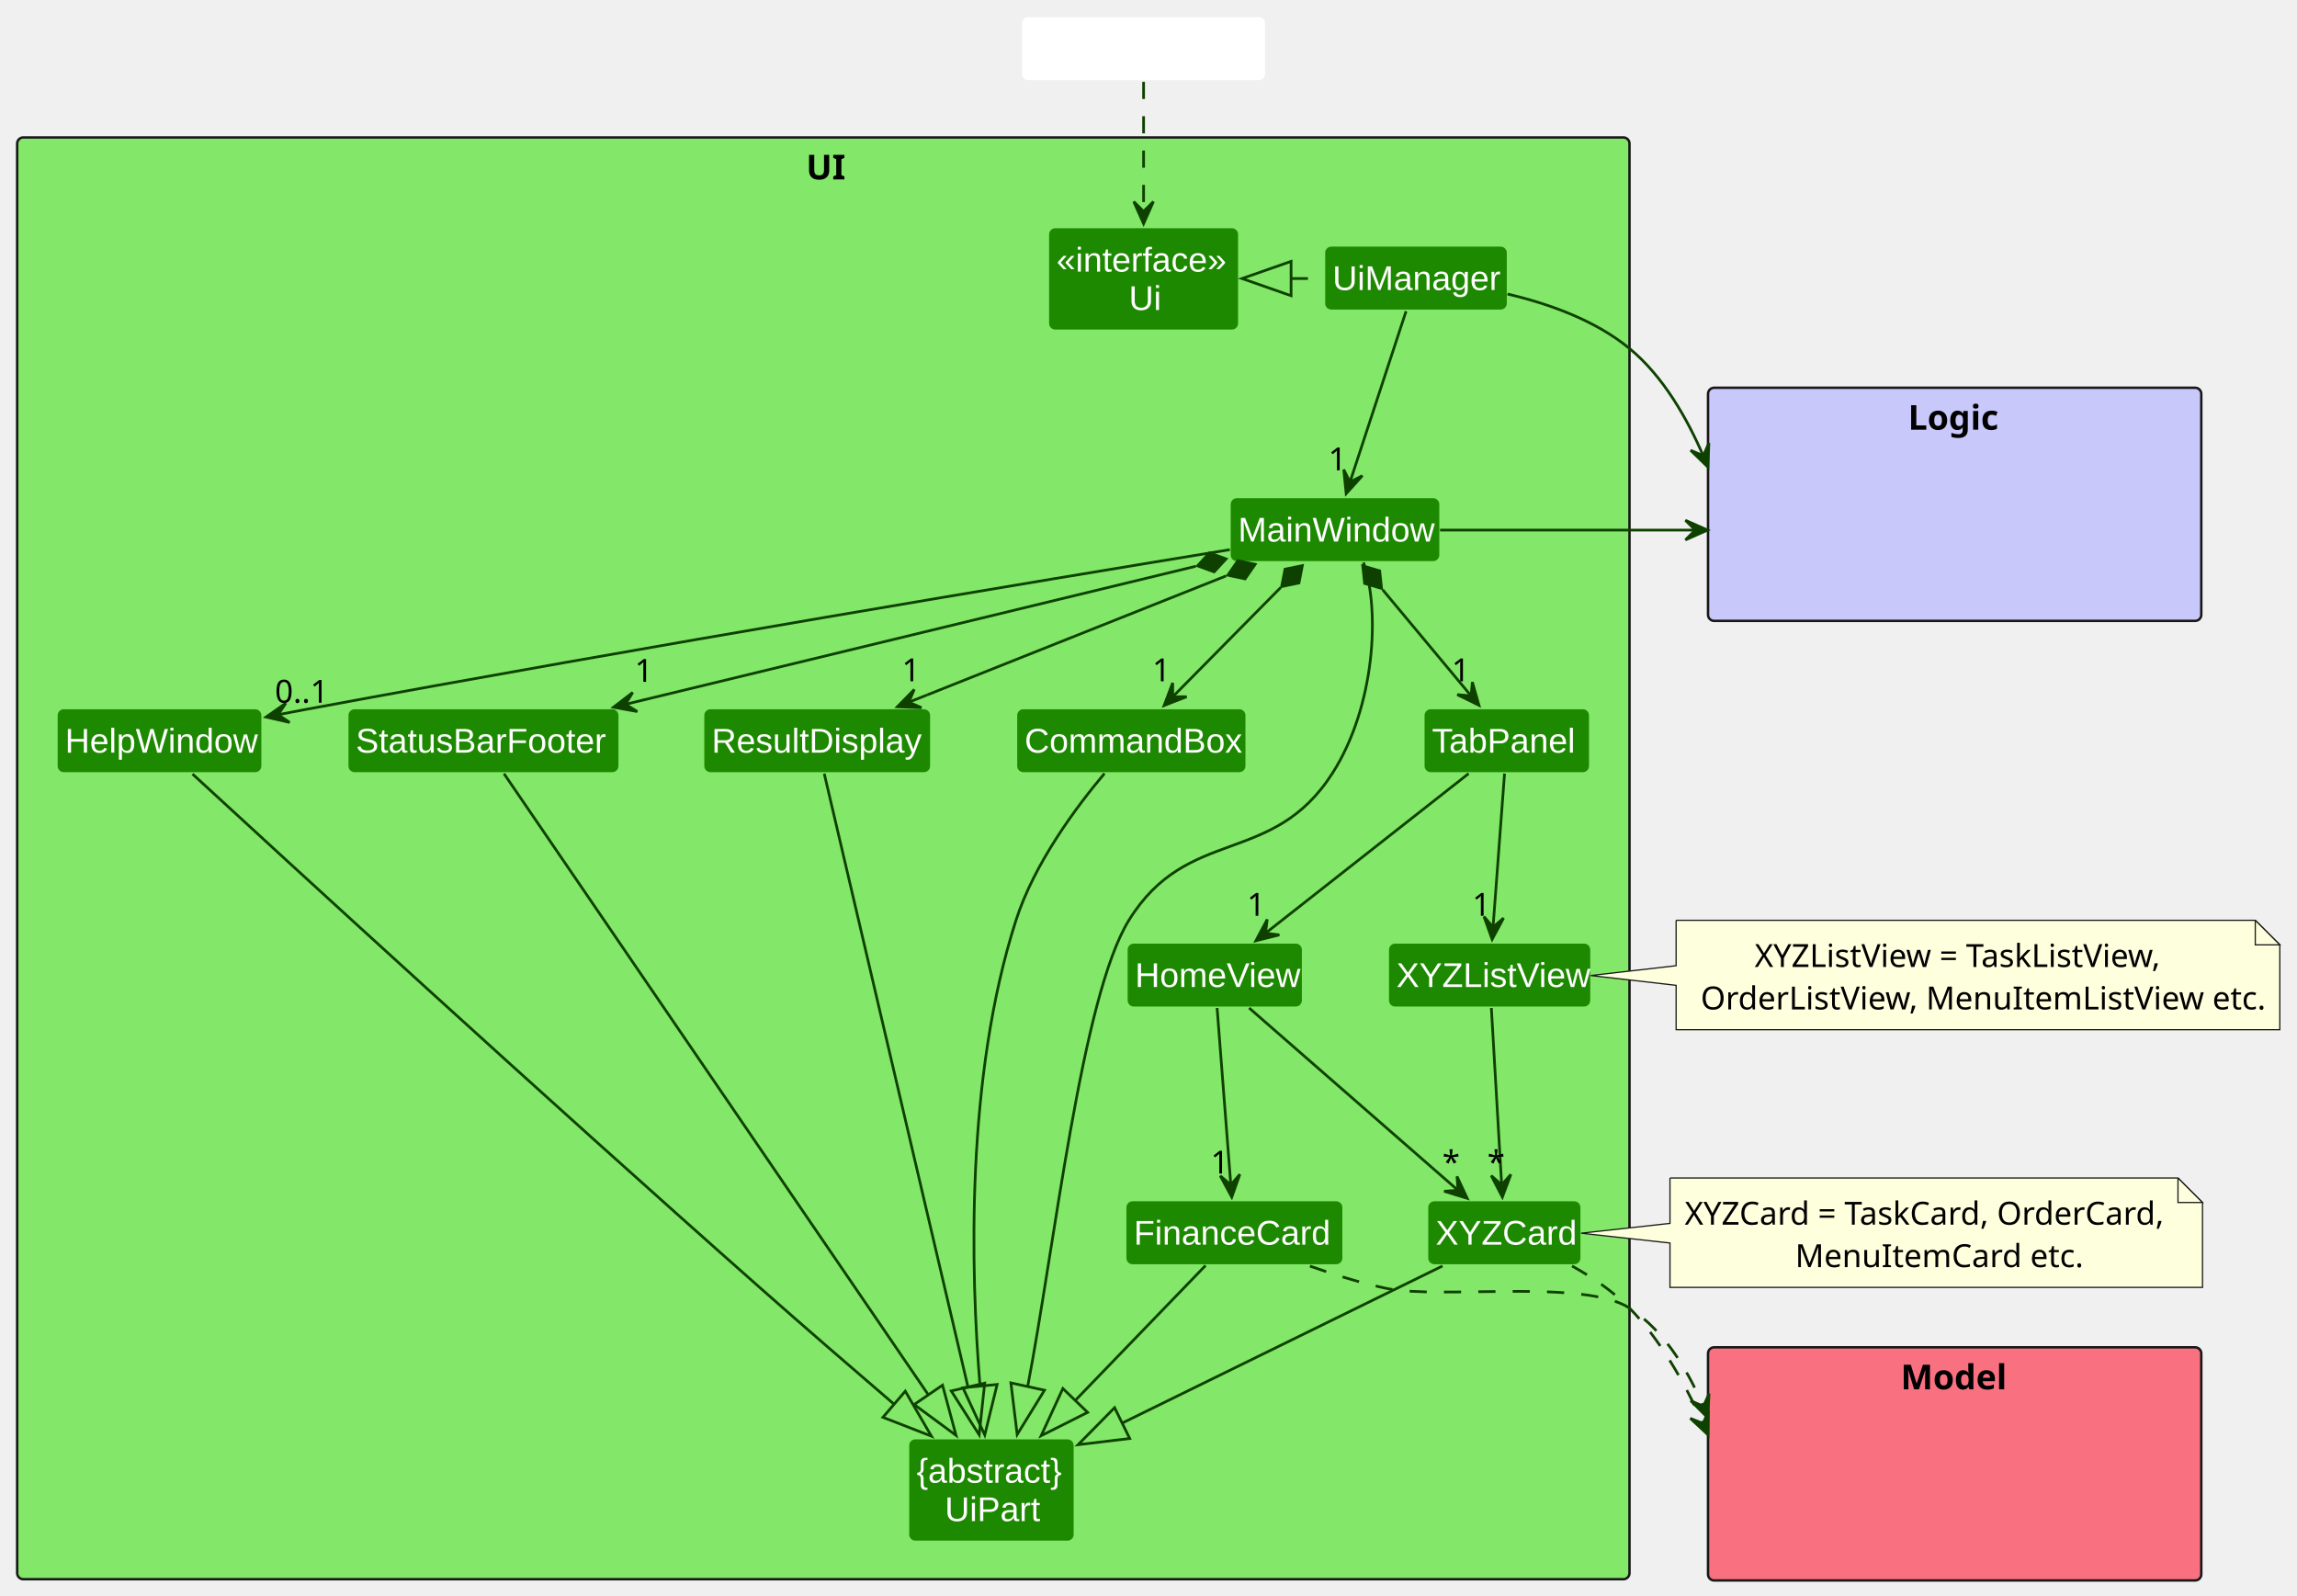
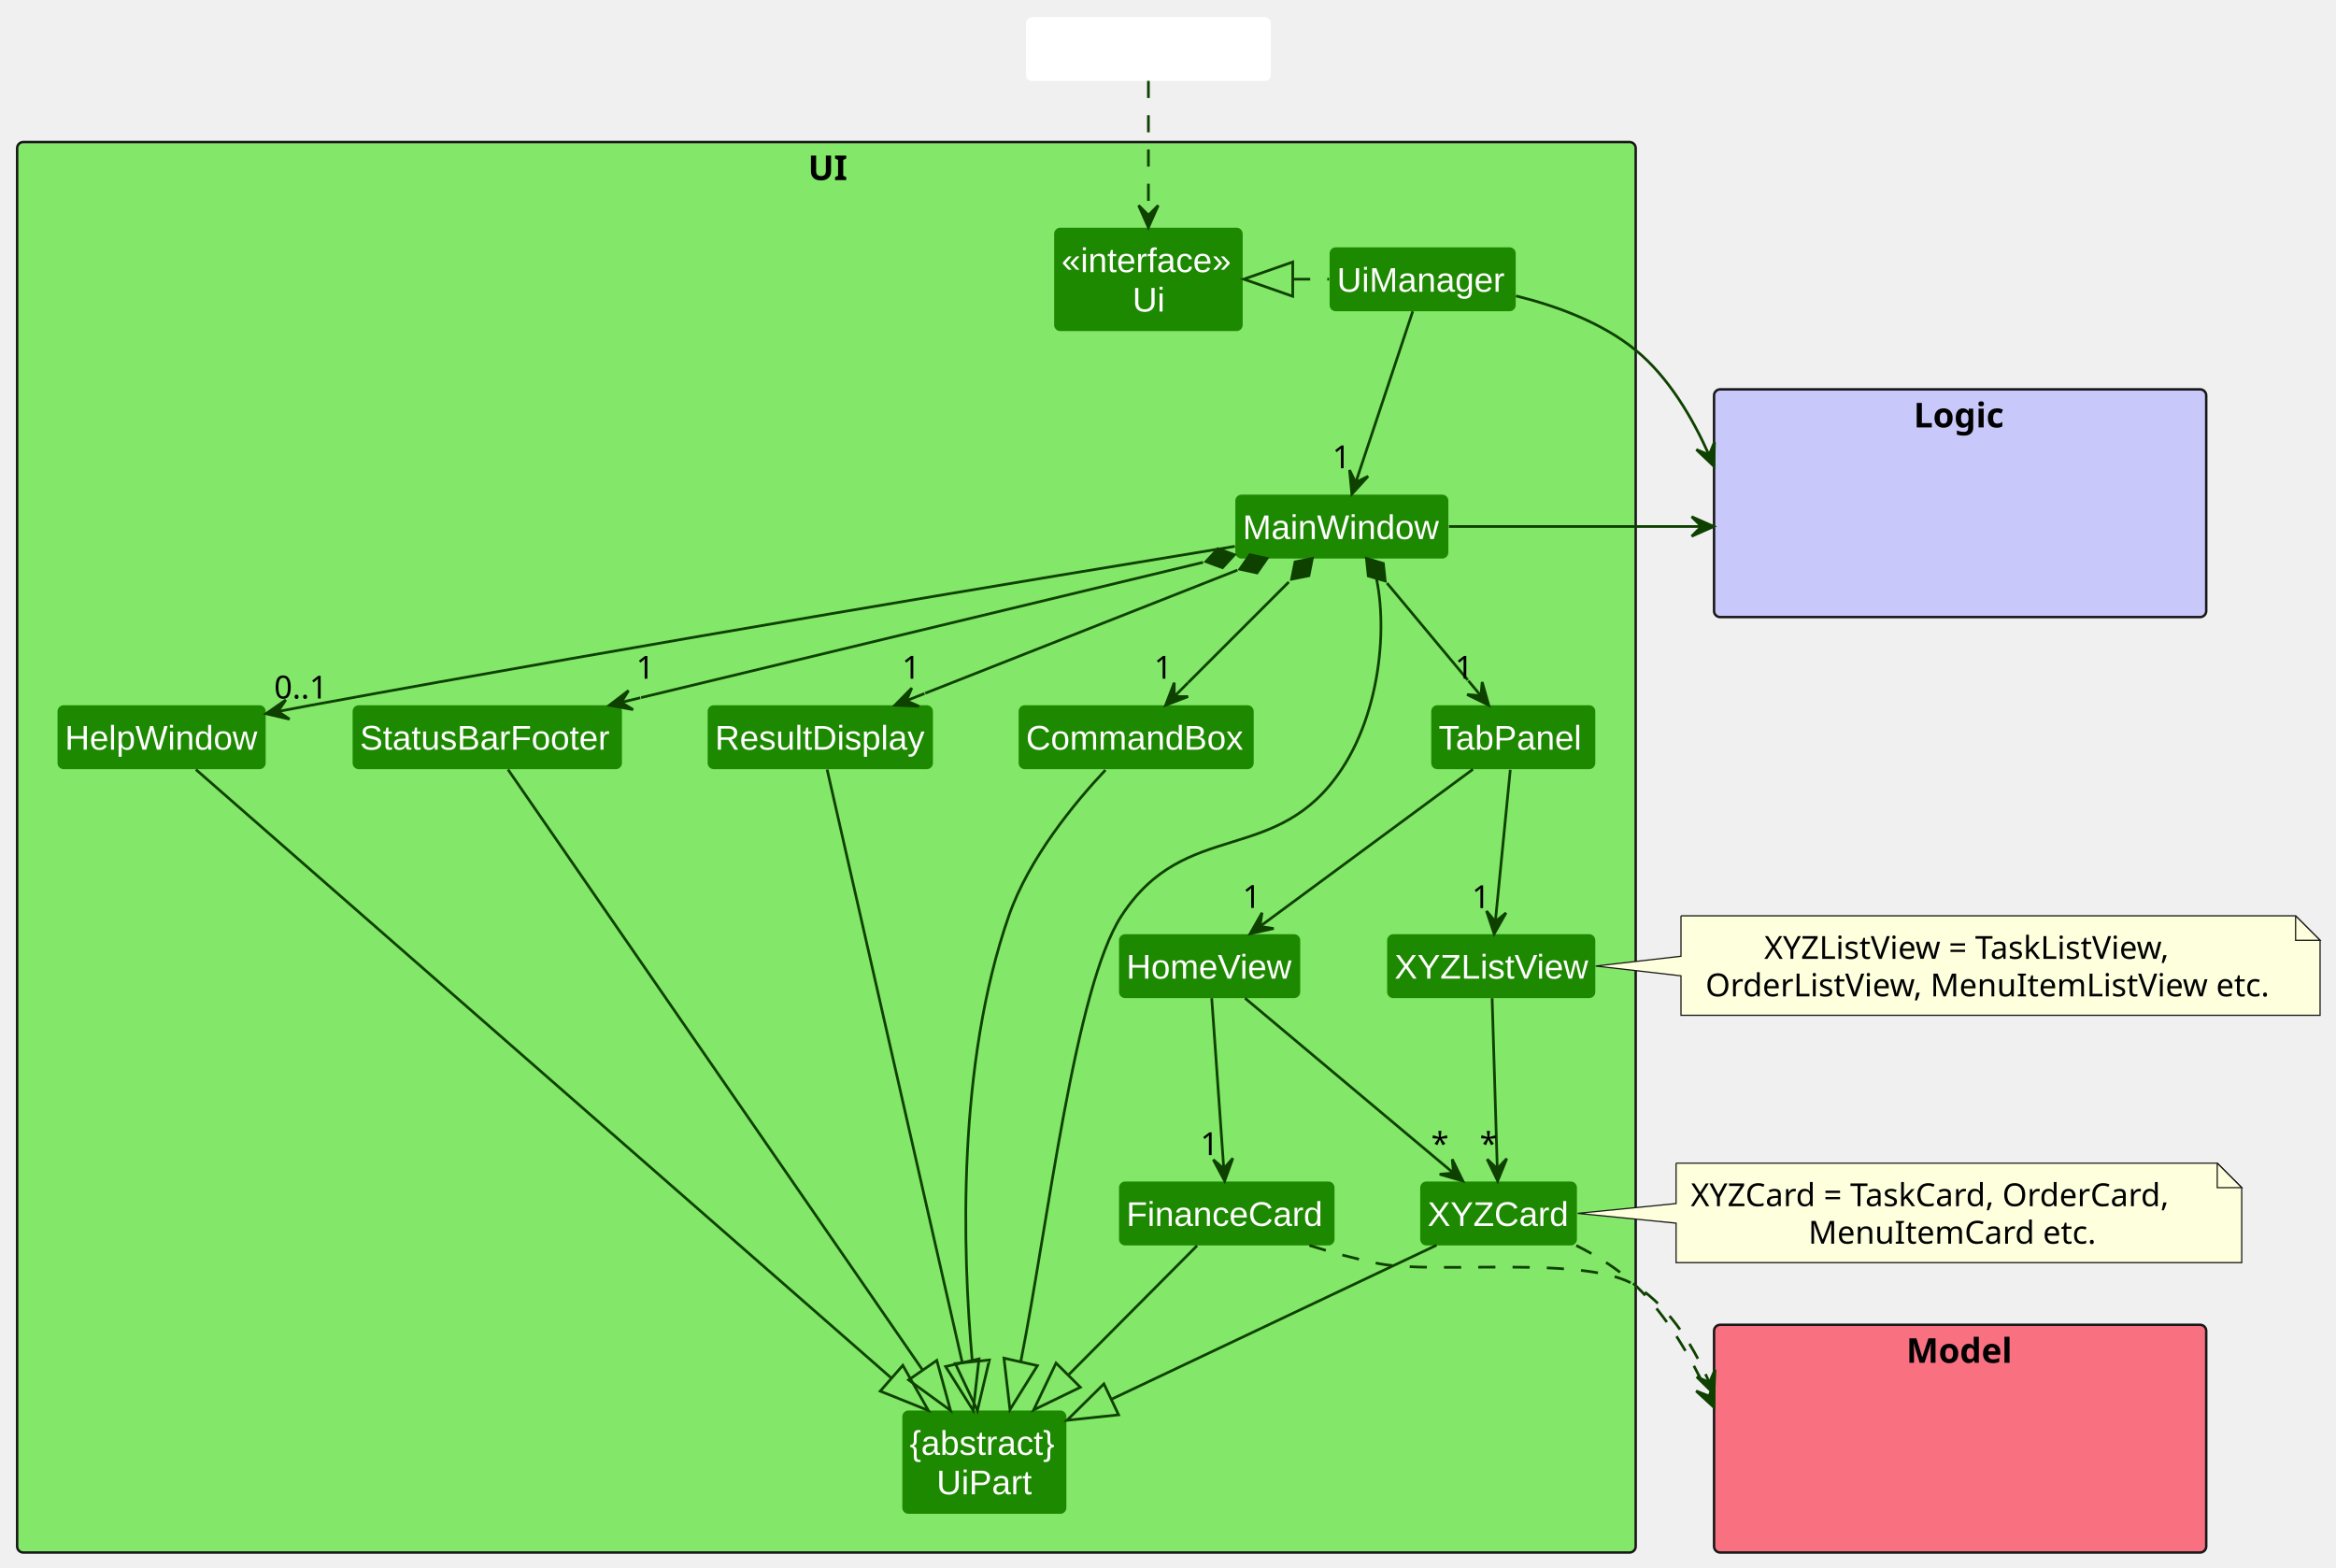
- <svg xmlns="http://www.w3.org/2000/svg" contentStyleType="text/css" height="650px" preserveAspectRatio="none" style="width:936px;height:650px;background:#FFFFFF;" version="1.1" viewBox="0 0 936 650" width="936px" zoomAndPan="magnify">
+ <svg xmlns="http://www.w3.org/2000/svg" contentStyleType="text/css" height="640px" preserveAspectRatio="none" style="width:954px;height:640px;background:#FFFFFF;" version="1.1" viewBox="0 0 954 640" width="954px" zoomAndPan="magnify">
  <defs />
  <g>
    <g id="cluster_UI">
-       <rect fill="#83E769" height="587.5" rx="2.5" ry="2.5" style="stroke:#181818;stroke-width:1.0;" width="657" x="7" y="56" />
-       <text fill="#000000" font-family="sans-serif" font-size="14" font-weight="bold" lengthAdjust="spacing" textLength="14" x="328.5" y="73.107">UI
-             </text>
+       <rect fill="#83E769" height="576" rx="2.5" ry="2.5" style="stroke:#181818;stroke-width:1.0;" width="661" x="7" y="58" />
+       <text fill="#000000" font-family="sans-serif" font-size="14" font-weight="bold" lengthAdjust="spacing" textLength="15" x="330" y="73.535">UI</text>
    </g>
    <g id="cluster_Model">
-       <rect fill="#F97181" height="95" rx="2.5" ry="2.5" style="stroke:#181818;stroke-width:1.0;" width="201" x="696" y="549" />
-       <text fill="#000000" font-family="sans-serif" font-size="14" font-weight="bold" lengthAdjust="spacing" textLength="44" x="774.5" y="566.107">Model
-             </text>
+       <rect fill="#F97181" height="93" rx="2.5" ry="2.5" style="stroke:#181818;stroke-width:1.0;" width="201" x="700" y="541" />
+       <text fill="#000000" font-family="sans-serif" font-size="14" font-weight="bold" lengthAdjust="spacing" textLength="44" x="778.5" y="556.535">Model</text>
    </g>
    <g id="cluster_Logic">
-       <rect fill="#C8C8FA" height="95" rx="2.5" ry="2.5" style="stroke:#181818;stroke-width:1.0;" width="201" x="696" y="158" />
-       <text fill="#000000" font-family="sans-serif" font-size="14" font-weight="bold" lengthAdjust="spacing" textLength="38" x="777.5" y="175.107">Logic
-             </text>
+       <rect fill="#C8C8FA" height="93" rx="2.5" ry="2.5" style="stroke:#181818;stroke-width:1.0;" width="201" x="700" y="159" />
+       <text fill="#000000" font-family="sans-serif" font-size="14" font-weight="bold" lengthAdjust="spacing" textLength="38" x="781.5" y="174.535">Logic</text>
    </g>
    <g id="elem_Ui">
-       <rect codeLine="7" fill="#1D8900" height="41.281" id="Ui" rx="2.5" ry="2.5" style="stroke:#181818;stroke-width:0.0;" width="77" x="427.5" y="93" />
-       <text fill="#FFFFFF" font-family="Arial" font-size="14" lengthAdjust="spacing" textLength="71" x="430.5" y="110.674">«interface»
-             </text>
-       <text fill="#FFFFFF" font-family="Arial" font-size="14" lengthAdjust="spacing" textLength="12" x="460" y="126.314">Ui
-             </text>
+       <rect codeLine="7" fill="#1D8900" height="42.197" id="Ui" rx="2.5" ry="2.5" style="stroke:#181818;stroke-width:0.0;" width="77" x="430.5" y="93" />
+       <text fill="#FFFFFF" font-family="Arial" font-size="14" lengthAdjust="spacing" textLength="71" x="433.5" y="111.132">«interface»</text>
+       <text fill="#FFFFFF" font-family="Arial" font-size="14" lengthAdjust="spacing" textLength="13" x="462.5" y="127.231">Ui</text>
    </g>
    <g id="elem_UiPart">
-       <rect codeLine="8" fill="#1D8900" height="41.281" id="UiPart" rx="2.5" ry="2.5" style="stroke:#181818;stroke-width:0.0;" width="67" x="370.5" y="586.5" />
-       <text fill="#FFFFFF" font-family="Arial" font-size="14" lengthAdjust="spacing" textLength="61" x="373.5" y="604.174">{abstract}
-             </text>
-       <text fill="#FFFFFF" font-family="Arial" font-size="14" lengthAdjust="spacing" textLength="38" x="385" y="619.814">UiPart
-             </text>
+       <rect codeLine="8" fill="#1D8900" height="42.197" id="UiPart" rx="2.5" ry="2.5" style="stroke:#181818;stroke-width:0.0;" width="67" x="368.5" y="576" />
+       <text fill="#FFFFFF" font-family="Arial" font-size="14" lengthAdjust="spacing" textLength="61" x="371.5" y="594.132">{abstract}</text>
+       <text fill="#FFFFFF" font-family="Arial" font-size="14" lengthAdjust="spacing" textLength="39" x="382.5" y="610.231">UiPart</text>
    </g>
    <g id="elem_UiManager">
-       <rect codeLine="9" fill="#1D8900" height="25.641" id="UiManager" rx="2.5" ry="2.5" style="stroke:#181818;stroke-width:0.0;" width="74" x="540" y="100.5" />
-       <text fill="#FFFFFF" font-family="Arial" font-size="14" lengthAdjust="spacing" textLength="68" x="543" y="118.174">UiManager
-             </text>
+       <rect codeLine="9" fill="#1D8900" height="26.099" id="UiManager" rx="2.5" ry="2.5" style="stroke:#181818;stroke-width:0.0;" width="76" x="543" y="101" />
+       <text fill="#FFFFFF" font-family="Arial" font-size="14" lengthAdjust="spacing" textLength="70" x="546" y="119.132">UiManager</text>
    </g>
    <g id="elem_MainWindow">
-       <rect codeLine="10" fill="#1D8900" height="25.641" id="MainWindow" rx="2.5" ry="2.5" style="stroke:#181818;stroke-width:0.0;" width="85" x="501.5" y="203" />
-       <text fill="#FFFFFF" font-family="Arial" font-size="14" lengthAdjust="spacing" textLength="79" x="504.5" y="220.674">MainWindow
-             </text>
+       <rect codeLine="10" fill="#1D8900" height="26.099" id="MainWindow" rx="2.5" ry="2.5" style="stroke:#181818;stroke-width:0.0;" width="87" x="504.5" y="202" />
+       <text fill="#FFFFFF" font-family="Arial" font-size="14" lengthAdjust="spacing" textLength="81" x="507.5" y="220.132">MainWindow</text>
    </g>
    <g id="elem_HelpWindow">
-       <rect codeLine="11" fill="#1D8900" height="25.641" id="HelpWindow" rx="2.5" ry="2.5" style="stroke:#181818;stroke-width:0.0;" width="83" x="23.5" y="289" />
-       <text fill="#FFFFFF" font-family="Arial" font-size="14" lengthAdjust="spacing" textLength="77" x="26.5" y="306.674">HelpWindow
-             </text>
+       <rect codeLine="11" fill="#1D8900" height="26.099" id="HelpWindow" rx="2.5" ry="2.5" style="stroke:#181818;stroke-width:0.0;" width="85" x="23.5" y="288" />
+       <text fill="#FFFFFF" font-family="Arial" font-size="14" lengthAdjust="spacing" textLength="79" x="26.5" y="306.132">HelpWindow</text>
    </g>
    <g id="elem_ResultDisplay">
-       <rect codeLine="12" fill="#1D8900" height="25.641" id="ResultDisplay" rx="2.5" ry="2.5" style="stroke:#181818;stroke-width:0.0;" width="92" x="287" y="289" />
-       <text fill="#FFFFFF" font-family="Arial" font-size="14" lengthAdjust="spacing" textLength="86" x="290" y="306.674">ResultDisplay
-             </text>
+       <rect codeLine="12" fill="#1D8900" height="26.099" id="ResultDisplay" rx="2.5" ry="2.5" style="stroke:#181818;stroke-width:0.0;" width="92" x="289" y="288" />
+       <text fill="#FFFFFF" font-family="Arial" font-size="14" lengthAdjust="spacing" textLength="86" x="292" y="306.132">ResultDisplay</text>
    </g>
    <g id="elem_TabPanel">
-       <rect codeLine="13" fill="#1D8900" height="25.641" id="TabPanel" rx="2.5" ry="2.5" style="stroke:#181818;stroke-width:0.0;" width="67" x="580.5" y="289" />
-       <text fill="#FFFFFF" font-family="Arial" font-size="14" lengthAdjust="spacing" textLength="61" x="583.5" y="306.674">TabPanel
-             </text>
+       <rect codeLine="13" fill="#1D8900" height="26.099" id="TabPanel" rx="2.5" ry="2.5" style="stroke:#181818;stroke-width:0.0;" width="67" x="584.5" y="288" />
+       <text fill="#FFFFFF" font-family="Arial" font-size="14" lengthAdjust="spacing" textLength="61" x="587.5" y="306.132">TabPanel</text>
    </g>
    <g id="elem_XYZListView">
-       <rect codeLine="14" fill="#1D8900" height="25.641" id="XYZListView" rx="2.5" ry="2.5" style="stroke:#181818;stroke-width:0.0;" width="82" x="566" y="384.5" />
-       <text fill="#FFFFFF" font-family="Arial" font-size="14" lengthAdjust="spacing" textLength="76" x="569" y="402.174">XYZListView
-             </text>
+       <rect codeLine="14" fill="#1D8900" height="26.099" id="XYZListView" rx="2.5" ry="2.5" style="stroke:#181818;stroke-width:0.0;" width="85" x="566.5" y="381.5" />
+       <text fill="#FFFFFF" font-family="Arial" font-size="14" lengthAdjust="spacing" textLength="79" x="569.5" y="399.632">XYZListView</text>
    </g>
    <g id="elem_XYZCard">
-       <rect codeLine="15" fill="#1D8900" height="25.641" id="XYZCard" rx="2.5" ry="2.5" style="stroke:#181818;stroke-width:0.0;" width="62" x="582" y="489.5" />
-       <text fill="#FFFFFF" font-family="Arial" font-size="14" lengthAdjust="spacing" textLength="56" x="585" y="507.174">XYZCard
-             </text>
+       <rect codeLine="15" fill="#1D8900" height="26.099" id="XYZCard" rx="2.5" ry="2.5" style="stroke:#181818;stroke-width:0.0;" width="64" x="580" y="482.5" />
+       <text fill="#FFFFFF" font-family="Arial" font-size="14" lengthAdjust="spacing" textLength="58" x="583" y="500.632">XYZCard</text>
    </g>
    <g id="elem_HomeView">
-       <rect codeLine="16" fill="#1D8900" height="25.641" id="HomeView" rx="2.5" ry="2.5" style="stroke:#181818;stroke-width:0.0;" width="71" x="459.5" y="384.5" />
-       <text fill="#FFFFFF" font-family="Arial" font-size="14" lengthAdjust="spacing" textLength="65" x="462.5" y="402.174">HomeView
-             </text>
+       <rect codeLine="16" fill="#1D8900" height="26.099" id="HomeView" rx="2.5" ry="2.5" style="stroke:#181818;stroke-width:0.0;" width="74" x="457" y="381.5" />
+       <text fill="#FFFFFF" font-family="Arial" font-size="14" lengthAdjust="spacing" textLength="68" x="460" y="399.632">HomeView</text>
    </g>
    <g id="elem_FinanceCard">
-       <rect codeLine="17" fill="#1D8900" height="25.641" id="FinanceCard" rx="2.5" ry="2.5" style="stroke:#181818;stroke-width:0.0;" width="88" x="459" y="489.5" />
-       <text fill="#FFFFFF" font-family="Arial" font-size="14" lengthAdjust="spacing" textLength="82" x="462" y="507.174">FinanceCard
-             </text>
+       <rect codeLine="17" fill="#1D8900" height="26.099" id="FinanceCard" rx="2.5" ry="2.5" style="stroke:#181818;stroke-width:0.0;" width="88" x="457" y="482.5" />
+       <text fill="#FFFFFF" font-family="Arial" font-size="14" lengthAdjust="spacing" textLength="82" x="460" y="500.632">FinanceCard</text>
    </g>
    <g id="elem_StatusBarFooter">
-       <rect codeLine="18" fill="#1D8900" height="25.641" id="StatusBarFooter" rx="2.5" ry="2.5" style="stroke:#181818;stroke-width:0.0;" width="110" x="142" y="289" />
-       <text fill="#FFFFFF" font-family="Arial" font-size="14" lengthAdjust="spacing" textLength="104" x="145" y="306.674">StatusBarFooter
-             </text>
+       <rect codeLine="18" fill="#1D8900" height="26.099" id="StatusBarFooter" rx="2.5" ry="2.5" style="stroke:#181818;stroke-width:0.0;" width="110" x="144" y="288" />
+       <text fill="#FFFFFF" font-family="Arial" font-size="14" lengthAdjust="spacing" textLength="104" x="147" y="306.132">StatusBarFooter</text>
    </g>
    <g id="elem_CommandBox">
-       <rect codeLine="19" fill="#1D8900" height="25.641" id="CommandBox" rx="2.5" ry="2.5" style="stroke:#181818;stroke-width:0.0;" width="93" x="414.5" y="289" />
-       <text fill="#FFFFFF" font-family="Arial" font-size="14" lengthAdjust="spacing" textLength="87" x="417.5" y="306.674">CommandBox
-             </text>
+       <rect codeLine="19" fill="#1D8900" height="26.099" id="CommandBox" rx="2.5" ry="2.5" style="stroke:#181818;stroke-width:0.0;" width="96" x="416" y="288" />
+       <text fill="#FFFFFF" font-family="Arial" font-size="14" lengthAdjust="spacing" textLength="90" x="419" y="306.132">CommandBox</text>
    </g>
    <g id="elem_HiddenModel">
-       <rect codeLine="23" fill="#F97181" height="25.641" id="HiddenModel" rx="2.5" ry="2.5" style="stroke:#181818;stroke-width:0.0;" width="134" x="739" y="594" />
-       <text fill="#FFFFFF" font-family="Arial" font-size="14" lengthAdjust="spacing" textLength="128" x="742" y="611.674">                                
-             </text>
+       <rect codeLine="23" fill="#F97181" height="26.099" id="HiddenModel" rx="2.5" ry="2.5" style="stroke:#181818;stroke-width:0.0;" width="134" x="743" y="584" />
+       <text fill="#FFFFFF" font-family="Arial" font-size="14" lengthAdjust="spacing" textLength="128" x="746" y="602.132">                                </text>
    </g>
    <g id="elem_HiddenLogic">
-       <rect codeLine="27" fill="#C8C8FA" height="25.641" id="HiddenLogic" rx="2.5" ry="2.5" style="stroke:#181818;stroke-width:0.0;" width="134" x="739" y="203" />
-       <text fill="#FFFFFF" font-family="Arial" font-size="14" lengthAdjust="spacing" textLength="128" x="742" y="220.674">                                
-             </text>
+       <rect codeLine="27" fill="#C8C8FA" height="26.099" id="HiddenLogic" rx="2.5" ry="2.5" style="stroke:#181818;stroke-width:0.0;" width="134" x="743" y="202" />
+       <text fill="#FFFFFF" font-family="Arial" font-size="14" lengthAdjust="spacing" textLength="128" x="746" y="220.132">                                </text>
    </g>
    <g id="elem_HiddenOutside">
-       <rect codeLine="30" fill="#FFFFFF" height="25.641" id="HiddenOutside" rx="2.5" ry="2.5" style="stroke:#181818;stroke-width:0.0;" width="99" x="416.5" y="7" />
-       <text fill="#FFFFFF" font-family="Arial" font-size="14" lengthAdjust="spacing" textLength="93" x="419.5" y="24.674">HiddenOutside
-             </text>
+       <rect codeLine="30" fill="#FFFFFF" height="26.099" id="HiddenOutside" rx="2.5" ry="2.5" style="stroke:#181818;stroke-width:0.0;" width="100" x="419" y="7" />
+       <text fill="#FFFFFF" font-family="Arial" font-size="14" lengthAdjust="spacing" textLength="94" x="422" y="25.132">HiddenOutside</text>
    </g>
    <g id="elem_GMN49">
-       <path d="M683,375 L683,393.5 L648.2,397.5 L683,401.5 L683,419.582 A0,0 0 0 0 683,419.582 L929,419.582 A0,0 0 0 0 929,419.582 L929,385 L919,375 L683,375 A0,0 0 0 0 683,375 " fill="#FEFFDD" style="stroke:#181818;stroke-width:0.5;" />
-       <path d="M919,375 L919,385 L929,385 L919,375 " fill="#FEFFDD" style="stroke:#181818;stroke-width:0.5;" />
-       <text fill="#000000" font-family="sans-serif" font-size="13" lengthAdjust="spacing" textLength="169" x="715" y="394.028">XYZListView = TaskListView,
-             </text>
-       <text fill="#000000" font-family="sans-serif" font-size="13" lengthAdjust="spacing" textLength="221" x="693" y="411.319">OrderListView, MenuItemListView etc.
-             </text>
+       <path d="M686.5,374 L686.5,390.5 L651.66,394.5 L686.5,398.5 L686.5,414.621 A0,0 0 0 0 686.5,414.621 L947.5,414.621 A0,0 0 0 0 947.5,414.621 L947.5,384 L937.5,374 L686.5,374 A0,0 0 0 0 686.5,374 " fill="#FEFFDD" style="stroke:#181818;stroke-width:0.5;" />
+       <path d="M937.5,374 L937.5,384 L947.5,384 L937.5,374 " fill="#FEFFDD" style="stroke:#181818;stroke-width:0.5;" />
+       <text fill="#000000" font-family="sans-serif" font-size="13" lengthAdjust="spacing" textLength="180" x="720.5" y="391.568">XYZListView = TaskListView,</text>
+       <text fill="#000000" font-family="sans-serif" font-size="13" lengthAdjust="spacing" textLength="236" x="696.5" y="406.879">OrderListView, MenuItemListView etc.</text>
    </g>
    <g id="elem_GMN52">
-       <path d="M680.5,480 L680.5,498.5 L644.28,502.5 L680.5,506.5 L680.5,524.582 A0,0 0 0 0 680.5,524.582 L897.5,524.582 A0,0 0 0 0 897.5,524.582 L897.5,490 L887.5,480 L680.5,480 A0,0 0 0 0 680.5,480 " fill="#FEFFDD" style="stroke:#181818;stroke-width:0.5;" />
-       <path d="M887.5,480 L887.5,490 L897.5,490 L887.5,480 " fill="#FEFFDD" style="stroke:#181818;stroke-width:0.5;" />
-       <text fill="#000000" font-family="sans-serif" font-size="13" lengthAdjust="spacing" textLength="192" x="686.5" y="499.028">XYZCard = TaskCard, OrderCard,
-             </text>
-       <text fill="#000000" font-family="sans-serif" font-size="13" lengthAdjust="spacing" textLength="110" x="731.5" y="516.319">MenuItemCard etc.
-             </text>
+       <path d="M684.5,475 L684.5,491.5 L644.31,495.5 L684.5,499.5 L684.5,515.621 A0,0 0 0 0 684.5,515.621 L915.5,515.621 A0,0 0 0 0 915.5,515.621 L915.5,485 L905.5,475 L684.5,475 A0,0 0 0 0 684.5,475 " fill="#FEFFDD" style="stroke:#181818;stroke-width:0.5;" />
+       <path d="M905.5,475 L905.5,485 L915.5,485 L905.5,475 " fill="#FEFFDD" style="stroke:#181818;stroke-width:0.5;" />
+       <text fill="#000000" font-family="sans-serif" font-size="13" lengthAdjust="spacing" textLength="206" x="690.5" y="492.568">XYZCard = TaskCard, OrderCard,</text>
+       <text fill="#000000" font-family="sans-serif" font-size="13" lengthAdjust="spacing" textLength="118" x="738.5" y="507.879">MenuItemCard etc.</text>
    </g>
    <g id="link_HiddenOutside_Ui">
-       <path codeLine="31" d="M466,33.34 C466,46.89 466,69.05 466,86.48 " fill="none" id="HiddenOutside-to-Ui" style="stroke:#0E4100;stroke-width:1.1;stroke-dasharray:7.0,7.0;" />
-       <polygon fill="#0E4100" points="466,91.15,470,82.15,466,86.15,462,82.15,466,91.15" style="stroke:#0E4100;stroke-width:1.1;" />
+       <path codeLine="31" d="M469,33.03 C469,46.8 469,69.75 469,87.54 " fill="none" id="HiddenOutside-to-Ui" style="stroke:#0E4100;stroke-width:1.1;stroke-dasharray:7.0,7.0;" />
+       <polygon fill="#0E4100" points="469,92.88,473,83.88,469,87.88,465,83.88,469,92.88" style="stroke:#0E4100;stroke-width:1.1;" />
    </g>
    <g id="link_Ui_UiManager">
-       <path codeLine="33" d="M525.96,113.5 C530.53,113.5 535.1,113.5 539.66,113.5 " fill="none" id="Ui-backto-UiManager" style="stroke:#0E4100;stroke-width:1.1;stroke-dasharray:7.0,7.0;" />
-       <polygon fill="none" points="526.1,120.5,506.1,113.5,526.1,106.5,526.1,120.5" style="stroke:#0E4100;stroke-width:1.1;" />
+       <path codeLine="33" d="M528.07,114 C532.96,114 537.86,114 542.76,114 " fill="none" id="Ui-backto-UiManager" style="stroke:#0E4100;stroke-width:1.1;stroke-dasharray:7.0,7.0;" />
+       <polygon fill="none" points="527.94,121,507.94,114,527.94,107,527.94,121" style="stroke:#0E4100;stroke-width:1.1;" />
    </g>
    <g id="link_UiManager_MainWindow">
-       <path codeLine="34" d="M572.95,126.82 C567.24,144.23 556.76,176.15 550.1,196.43 " fill="none" id="UiManager-to-MainWindow" style="stroke:#0E4100;stroke-width:1.1;" />
-       <polygon fill="#0E4100" points="548.55,201.14,555.158,193.837,550.11,196.389,547.557,191.341,548.55,201.14" style="stroke:#0E4100;stroke-width:1.1;" />
-       <text fill="#000000" font-family="sans-serif" font-size="13" lengthAdjust="spacing" textLength="7" x="541.294" y="191.645">1
-             </text>
+       <path codeLine="34" d="M576.95,127.14 C571.11,144.66 560.3,177.09 553.67,196.99 " fill="none" id="UiManager-to-MainWindow" style="stroke:#0E4100;stroke-width:1.1;" />
+       <polygon fill="#0E4100" points="552.08,201.76,558.727,194.493,553.665,197.018,551.14,191.956,552.08,201.76" style="stroke:#0E4100;stroke-width:1.1;" />
+       <text fill="#000000" font-family="sans-serif" font-size="13" lengthAdjust="spacing" textLength="8" x="544.111" y="191.204">1</text>
    </g>
    <g id="link_MainWindow_CommandBox">
-       <path codeLine="35" d="M521.88,239.39 C509.96,251.45 495.3,266.29 483.35,278.38 " fill="none" id="MainWindow-CommandBox" style="stroke:#0E4100;stroke-width:1.1;" />
-       <polygon fill="#0E4100" points="530.69,230.47,523.627,231.923,522.251,239.001,529.314,237.549,530.69,230.47" style="stroke:#0E4100;stroke-width:1.1;" />
-       <polygon fill="#0E4100" points="474.36,287.48,483.533,283.894,477.876,283.925,477.846,278.269,474.36,287.48" style="stroke:#0E4100;stroke-width:1.1;" />
-       <line style="stroke:#0E4100;stroke-width:1.1;" x1="477.876" x2="483.495" y1="283.925" y2="278.23" />
-       <text fill="#000000" font-family="sans-serif" font-size="13" lengthAdjust="spacing" textLength="7" x="469.545" y="277.604">1
-             </text>
+       <path codeLine="35" d="M526.33,237.67 C513.69,250.31 497.82,266.18 485.26,278.74 " fill="none" id="MainWindow-CommandBox" style="stroke:#0E4100;stroke-width:1.1;" />
+       <polygon fill="#0E4100" points="535.96,228.04,528.889,229.454,527.475,236.525,534.546,235.111,535.96,228.04" style="stroke:#0E4100;stroke-width:1.1;" />
+       <polygon fill="#0E4100" points="476.01,287.99,485.202,284.454,479.546,284.454,479.546,278.798,476.01,287.99" style="stroke:#0E4100;stroke-width:1.1;" />
+       <line style="stroke:#0E4100;stroke-width:1.1;" x1="479.546" x2="485.205" y1="284.454" y2="278.795" />
+       <text fill="#000000" font-family="sans-serif" font-size="13" lengthAdjust="spacing" textLength="8" x="471.314" y="277.142">1</text>
    </g>
    <g id="link_MainWindow_ResultDisplay">
-       <path codeLine="36" d="M499.61,234.67 C463.8,248.93 413.65,268.89 377.74,283.19 " fill="none" id="MainWindow-ResultDisplay" style="stroke:#0E4100;stroke-width:1.1;" />
-       <polygon fill="#0E4100" points="511.46,229.95,504.407,228.45,500.309,234.384,507.363,235.884,511.46,229.95" style="stroke:#0E4100;stroke-width:1.1;" />
-       <polygon fill="#0E4100" points="365.67,287.99,375.512,288.371,370.314,286.138,372.548,280.941,365.67,287.99" style="stroke:#0E4100;stroke-width:1.1;" />
-       <line style="stroke:#0E4100;stroke-width:1.1;" x1="370.314" x2="377.745" y1="286.138" y2="283.185" />
-       <text fill="#000000" font-family="sans-serif" font-size="13" lengthAdjust="spacing" textLength="7" x="367.497" y="277.604">1
-             </text>
+       <path codeLine="36" d="M505.34,232.82 C468.3,247.43 414.94,268.47 377.85,283.1 " fill="none" id="MainWindow-ResultDisplay" style="stroke:#0E4100;stroke-width:1.1;" />
+       <polygon fill="#0E4100" points="517.48,228.04,510.431,226.52,506.317,232.442,513.366,233.962,517.48,228.04" style="stroke:#0E4100;stroke-width:1.1;" />
+       <polygon fill="#0E4100" points="365.46,287.99,375.3,288.416,370.113,286.159,372.37,280.972,365.46,287.99" style="stroke:#0E4100;stroke-width:1.1;" />
+       <line style="stroke:#0E4100;stroke-width:1.1;" x1="370.113" x2="377.555" y1="286.159" y2="283.22" />
+       <text fill="#000000" font-family="sans-serif" font-size="13" lengthAdjust="spacing" textLength="8" x="368.375" y="277.142">1</text>
    </g>
    <g id="link_MainWindow_TabPanel">
-       <path codeLine="37" d="M563.42,240.3 C573.08,251.9 584.73,265.88 594.42,277.5 " fill="none" id="MainWindow-TabPanel" style="stroke:#0E4100;stroke-width:1.1;" />
-       <polygon fill="#0E4100" points="555.3,230.56,556.066,237.73,562.98,239.781,562.213,232.611,555.3,230.56" style="stroke:#0E4100;stroke-width:1.1;" />
-       <polygon fill="#0E4100" points="602.66,287.39,599.967,277.916,599.457,283.55,593.824,283.041,602.66,287.39" style="stroke:#0E4100;stroke-width:1.1;" />
-       <line style="stroke:#0E4100;stroke-width:1.1;" x1="599.457" x2="594.335" y1="283.55" y2="277.405" />
-       <text fill="#000000" font-family="sans-serif" font-size="13" lengthAdjust="spacing" textLength="7" x="591.515" y="277.604">1
-             </text>
+       <path codeLine="37" d="M566.44,238.13 C576.62,250.35 589.24,265.48 599.44,277.72 " fill="none" id="MainWindow-TabPanel" style="stroke:#0E4100;stroke-width:1.1;" />
+       <polygon fill="#0E4100" points="558.03,228.04,558.795,235.21,565.708,237.262,564.943,230.091,558.03,228.04" style="stroke:#0E4100;stroke-width:1.1;" />
+       <polygon fill="#0E4100" points="607.99,287.99,605.305,278.514,604.791,284.147,599.157,283.633,607.99,287.99" style="stroke:#0E4100;stroke-width:1.1;" />
+       <line style="stroke:#0E4100;stroke-width:1.1;" x1="604.791" x2="599.665" y1="284.147" y2="278" />
+       <text fill="#000000" font-family="sans-serif" font-size="13" lengthAdjust="spacing" textLength="8" x="594.211" y="277.142">1</text>
    </g>
    <g id="link_MainWindow_StatusBarFooter">
-       <path codeLine="38" d="M487.24,230.74 C425.54,245.68 327.09,269.51 262.24,285.21 " fill="none" id="MainWindow-StatusBarFooter" style="stroke:#0E4100;stroke-width:1.1;" />
-       <polygon fill="#0E4100" points="499.63,227.74,492.857,225.264,487.967,230.563,494.74,233.039,499.63,227.74" style="stroke:#0E4100;stroke-width:1.1;" />
-       <polygon fill="#0E4100" points="250.01,288.17,259.699,289.94,254.87,286.994,257.816,282.165,250.01,288.17" style="stroke:#0E4100;stroke-width:1.1;" />
-       <line style="stroke:#0E4100;stroke-width:1.1;" x1="254.87" x2="262.65" y1="286.994" y2="285.11" />
-       <text fill="#000000" font-family="sans-serif" font-size="13" lengthAdjust="spacing" textLength="7" x="258.654" y="277.834">1
-             </text>
+       <path codeLine="38" d="M491.31,229.64 C428.39,244.79 327.11,269.16 261.82,284.88 " fill="none" id="MainWindow-StatusBarFooter" style="stroke:#0E4100;stroke-width:1.1;" />
+       <polygon fill="#0E4100" points="504.15,226.55,497.381,224.065,492.483,229.358,499.253,231.843,504.15,226.55" style="stroke:#0E4100;stroke-width:1.1;" />
+       <polygon fill="#0E4100" points="248.86,288,258.546,289.783,253.721,286.83,256.674,282.005,248.86,288" style="stroke:#0E4100;stroke-width:1.1;" />
+       <line style="stroke:#0E4100;stroke-width:1.1;" x1="253.721" x2="261.495" y1="286.83" y2="284.955" />
+       <text fill="#000000" font-family="sans-serif" font-size="13" lengthAdjust="spacing" textLength="8" x="259.777" y="277.156">1</text>
    </g>
    <g id="link_MainWindow_HelpWindow">
-       <path codeLine="39" d="M501.11,223.98 C425.17,236.41 262.15,263.51 125,289 C121.16,289.71 117.19,290.47 113.2,291.24 " fill="none" id="MainWindow-to-HelpWindow" style="stroke:#0E4100;stroke-width:1.1;" />
-       <polygon fill="#0E4100" points="108.42,292.17,118.02,294.37,113.327,291.211,116.486,286.519,108.42,292.17" style="stroke:#0E4100;stroke-width:1.1;" />
-       <text fill="#000000" font-family="sans-serif" font-size="13" lengthAdjust="spacing" textLength="22" x="112.023" y="286.334">0..1
-             </text>
+       <path codeLine="39" d="M504.3,223.11 C427.75,235.64 264.47,262.73 127,288 C122.63,288.8 118.1,289.66 113.56,290.53 " fill="none" id="MainWindow-to-HelpWindow" style="stroke:#0E4100;stroke-width:1.1;" />
+       <polygon fill="#0E4100" points="108.64,291.47,118.239,293.676,113.548,290.514,116.709,285.823,108.64,291.47" style="stroke:#0E4100;stroke-width:1.1;" />
+       <text fill="#000000" font-family="sans-serif" font-size="13" lengthAdjust="spacing" textLength="24" x="111.94" y="285.248">0..1</text>
    </g>
    <g id="link_TabPanel_HomeView">
-       <path codeLine="41" d="M598.44,315.22 C577.24,331.88 539.22,361.76 515.65,380.28 " fill="none" id="TabPanel-to-HomeView" style="stroke:#0E4100;stroke-width:1.1;" />
-       <polygon fill="#0E4100" points="511.75,383.34,521.303,380.943,515.688,380.259,516.372,374.643,511.75,383.34" style="stroke:#0E4100;stroke-width:1.1;" />
-       <text fill="#000000" font-family="sans-serif" font-size="13" lengthAdjust="spacing" textLength="7" x="508.158" y="373.138">1
-             </text>
+       <path codeLine="41" d="M601.53,314.15 C579.11,330.69 538.99,360.3 514.6,378.3 " fill="none" id="TabPanel-to-HomeView" style="stroke:#0E4100;stroke-width:1.1;" />
+       <polygon fill="#0E4100" points="510.53,381.3,520.147,379.177,514.554,378.332,515.399,372.739,510.53,381.3" style="stroke:#0E4100;stroke-width:1.1;" />
+       <text fill="#000000" font-family="sans-serif" font-size="13" lengthAdjust="spacing" textLength="8" x="507.464" y="370.76">1</text>
    </g>
    <g id="link_TabPanel_XYZListView">
-       <path codeLine="42" d="M613.08,315.22 C611.89,331.18 609.79,359.27 608.39,377.88 " fill="none" id="TabPanel-to-XYZListView" style="stroke:#0E4100;stroke-width:1.1;" />
-       <polygon fill="#0E4100" points="608.03,382.76,612.688,374.082,608.402,377.774,604.71,373.488,608.03,382.76" style="stroke:#0E4100;stroke-width:1.1;" />
-       <text fill="#000000" font-family="sans-serif" font-size="13" lengthAdjust="spacing" textLength="7" x="599.936" y="373.138">1
-             </text>
+       <path codeLine="42" d="M616.79,314.34 C615.22,330.25 612.49,358.03 610.71,376.09 " fill="none" id="TabPanel-to-XYZListView" style="stroke:#0E4100;stroke-width:1.1;" />
+       <polygon fill="#0E4100" points="610.19,381.36,615.044,372.79,610.675,376.384,607.082,372.015,610.19,381.36" style="stroke:#0E4100;stroke-width:1.1;" />
+       <text fill="#000000" font-family="sans-serif" font-size="13" lengthAdjust="spacing" textLength="8" x="601.084" y="370.843">1</text>
    </g>
    <g id="link_XYZListView_XYZCard">
-       <path codeLine="44" d="M607.71,410.72 C608.75,428.61 610.7,462.06 611.92,482.98 " fill="none" id="XYZListView-to-XYZCard" style="stroke:#0E4100;stroke-width:1.1;" />
-       <polygon fill="#0E4100" points="612.2,487.78,615.654,478.557,611.9,482.789,607.668,479.036,612.2,487.78" style="stroke:#0E4100;stroke-width:1.1;" />
-       <text fill="#000000" font-family="sans-serif" font-size="13" lengthAdjust="spacing" textLength="5" x="606.066" y="478.179">*
-             </text>
+       <path codeLine="44" d="M609.37,407.64 C609.9,425.08 610.87,457.32 611.48,477.24 " fill="none" id="XYZListView-to-XYZCard" style="stroke:#0E4100;stroke-width:1.1;" />
+       <polygon fill="#0E4100" points="611.63,482.26,615.345,473.139,611.473,477.262,607.349,473.39,611.63,482.26" style="stroke:#0E4100;stroke-width:1.1;" />
+       <text fill="#000000" font-family="sans-serif" font-size="13" lengthAdjust="spacing" textLength="6" x="604.303" y="471.704">*</text>
    </g>
    <g id="link_HomeView_XYZCard">
-       <path codeLine="46" d="M509,410.72 C530.2,429.23 570.49,464.4 594.22,485.11 " fill="none" id="HomeView-to-XYZCard" style="stroke:#0E4100;stroke-width:1.1;" />
-       <polygon fill="#0E4100" points="597.88,488.3,593.722,479.372,594.11,485.016,588.466,485.404,597.88,488.3" style="stroke:#0E4100;stroke-width:1.1;" />
-       <text fill="#000000" font-family="sans-serif" font-size="13" lengthAdjust="spacing" textLength="5" x="587.737" y="478.179">*
-             </text>
+       <path codeLine="46" d="M508.47,407.64 C529.88,425.6 569.99,459.25 593.5,478.98 " fill="none" id="HomeView-to-XYZCard" style="stroke:#0E4100;stroke-width:1.1;" />
+       <polygon fill="#0E4100" points="597.41,482.26,593.089,473.41,593.581,479.045,587.945,479.537,597.41,482.26" style="stroke:#0E4100;stroke-width:1.1;" />
+       <text fill="#000000" font-family="sans-serif" font-size="13" lengthAdjust="spacing" textLength="6" x="584.484" y="471.704">*</text>
    </g>
    <g id="link_HomeView_FinanceCard">
-       <path codeLine="47" d="M495.95,410.72 C497.34,428.61 499.94,462.06 501.56,482.98 " fill="none" id="HomeView-to-FinanceCard" style="stroke:#0E4100;stroke-width:1.1;" />
-       <polygon fill="#0E4100" points="501.93,487.79,505.224,478.508,501.544,482.805,497.248,479.125,501.93,487.79" style="stroke:#0E4100;stroke-width:1.1;" />
-       <text fill="#000000" font-family="sans-serif" font-size="13" lengthAdjust="spacing" textLength="7" x="493.353" y="478.179">1
-             </text>
+       <path codeLine="47" d="M494.86,407.64 C496.09,425.08 498.37,457.32 499.78,477.24 " fill="none" id="HomeView-to-FinanceCard" style="stroke:#0E4100;stroke-width:1.1;" />
+       <polygon fill="#0E4100" points="500.13,482.26,503.477,472.997,499.773,477.273,495.497,473.569,500.13,482.26" style="stroke:#0E4100;stroke-width:1.1;" />
+       <text fill="#000000" font-family="sans-serif" font-size="13" lengthAdjust="spacing" textLength="8" x="490.212" y="471.704">1</text>
    </g>
    <g id="link_ResultDisplay_UiPart">
-       <path codeLine="49" d="M335.87,315.25 C345.68,357.13 378.18,495.81 394.49,565.41 " fill="none" id="ResultDisplay-to-UiPart" style="stroke:#0E4100;stroke-width:1.1;" />
-       <polygon fill="none" points="401.25,563.59,399,584.65,387.62,566.78,401.25,563.59" style="stroke:#0E4100;stroke-width:1.1;" />
+       <path codeLine="49" d="M337.79,314.26 C347.14,355.26 377.57,488.81 392.94,556.25 " fill="none" id="ResultDisplay-to-UiPart" style="stroke:#0E4100;stroke-width:1.1;" />
+       <polygon fill="none" points="399.82,554.94,397.44,576,386.17,558.05,399.82,554.94" style="stroke:#0E4100;stroke-width:1.1;" />
    </g>
    <g id="link_CommandBox_UiPart">
-       <path codeLine="50" d="M450.05,315.18 C438.67,328.7 421.49,351.69 414,375 C393.46,438.94 395.5,517.95 399.37,565.04 " fill="none" id="CommandBox-to-UiPart" style="stroke:#0E4100;stroke-width:1.1;" />
-       <polygon fill="none" points="406.32,564.14,401.28,584.72,392.38,565.49,406.32,564.14" style="stroke:#0E4100;stroke-width:1.1;" />
+       <path codeLine="50" d="M451.44,314.45 C438.86,327.84 420.22,350.41 412,374 C390.83,434.76 393,510.57 397.08,556.03 " fill="none" id="CommandBox-to-UiPart" style="stroke:#0E4100;stroke-width:1.1;" />
+       <polygon fill="none" points="404.05,555.37,399.18,575.99,390.13,556.83,404.05,555.37" style="stroke:#0E4100;stroke-width:1.1;" />
    </g>
    <g id="link_StatusBarFooter_UiPart">
-       <path codeLine="51" d="M205.37,315.25 C234.42,357.77 331.62,500.05 378.41,568.54 " fill="none" id="StatusBarFooter-to-UiPart" style="stroke:#0E4100;stroke-width:1.1;" />
-       <polygon fill="none" points="384.07,564.42,389.57,584.88,372.51,572.31,384.07,564.42" style="stroke:#0E4100;stroke-width:1.1;" />
+       <path codeLine="51" d="M207.46,314.26 C236.2,355.88 330.8,492.88 376.65,559.28 " fill="none" id="StatusBarFooter-to-UiPart" style="stroke:#0E4100;stroke-width:1.1;" />
+       <polygon fill="none" points="382.58,555.56,388.19,576,371.06,563.52,382.58,555.56" style="stroke:#0E4100;stroke-width:1.1;" />
    </g>
    <g id="link_HelpWindow_UiPart">
-       <path codeLine="52" d="M78.44,315.39 C115.22,349.27 220.75,446.13 310,525 C327.73,540.67 347.55,557.8 364.41,572.26 " fill="none" id="HelpWindow-to-UiPart" style="stroke:#0E4100;stroke-width:1.1;" />
-       <polygon fill="none" points="368.89,566.88,379.53,585.2,359.78,577.52,368.89,566.88" style="stroke:#0E4100;stroke-width:1.1;" />
+       <path codeLine="52" d="M80.01,314.26 C128.39,356.59 289.54,497.59 363.85,562.62 " fill="none" id="HelpWindow-to-UiPart" style="stroke:#0E4100;stroke-width:1.1;" />
+       <polygon fill="none" points="368.7,557.56,379.14,576,359.48,568.1,368.7,557.56" style="stroke:#0E4100;stroke-width:1.1;" />
    </g>
    <g id="link_XYZCard_UiPart">
-       <path codeLine="53" d="M587.79,515.86 C555.6,531.65 499.06,559.38 457.17,579.92 " fill="none" id="XYZCard-to-UiPart" style="stroke:#0E4100;stroke-width:1.1;" />
-       <polygon fill="none" points="460.35,586.16,439.31,588.68,454.18,573.59,460.35,586.16" style="stroke:#0E4100;stroke-width:1.1;" />
+       <path codeLine="53" d="M586.67,508.5 C553.94,524.01 496.15,551.39 453.91,571.4 " fill="none" id="XYZCard-to-UiPart" style="stroke:#0E4100;stroke-width:1.1;" />
+       <polygon fill="none" points="456.82,577.77,435.75,580.01,450.82,565.12,456.82,577.77" style="stroke:#0E4100;stroke-width:1.1;" />
    </g>
    <g id="link_FinanceCard_UiPart">
-       <path codeLine="54" d="M491.25,515.66 C478.2,529.18 456.5,551.64 438.02,570.78 " fill="none" id="FinanceCard-to-UiPart" style="stroke:#0E4100;stroke-width:1.1;" />
-       <polygon fill="none" points="443.18,575.51,424.25,585.03,433.11,565.79,443.18,575.51" style="stroke:#0E4100;stroke-width:1.1;" />
+       <path codeLine="54" d="M488.86,508.7 C475.87,521.76 454.68,543.06 436.48,561.35 " fill="none" id="FinanceCard-to-UiPart" style="stroke:#0E4100;stroke-width:1.1;" />
+       <polygon fill="none" points="441.21,566.52,422.14,575.76,431.28,556.64,441.21,566.52" style="stroke:#0E4100;stroke-width:1.1;" />
    </g>
    <g id="link_UiPart_MainWindow">
-       <path codeLine="55" d="M418.69,565.37 C429.77,507.83 440.74,406.13 460,375 C483.95,336.29 518.51,353.37 543,315 C560.25,287.98 562.49,248.83 555.61,229.2 " fill="none" id="UiPart-backto-MainWindow" style="stroke:#0E4100;stroke-width:1.1;" />
-       <polygon fill="none" points="425.61,566.49,414.49,584.53,411.93,563.49,425.61,566.49" style="stroke:#0E4100;stroke-width:1.1;" />
+       <path codeLine="55" d="M416.88,555.99 C427.93,500.42 438.91,403.38 458,374 C484.19,333.69 521.57,354.15 548,314 C565.6,287.27 567.16,247.99 559.88,228.26 " fill="none" id="UiPart-backto-MainWindow" style="stroke:#0E4100;stroke-width:1.1;" />
+       <polygon fill="none" points="423.67,557.69,412.46,575.67,410.01,554.63,423.67,557.69" style="stroke:#0E4100;stroke-width:1.1;" />
    </g>
    <g id="link_XYZCard_Model">
-       <path codeLine="57" d="M640.61,515.87 C648.8,520.44 657.35,526.2 664,533 C676.525,545.815 686.3,563.342 693.051,578.011 C693.895,579.845 694.692,581.634 695.441,583.363 C695.628,583.796 695.812,584.224 695.993,584.649 " fill="none" id="XYZCard-to-Model" style="stroke:#0E4100;stroke-width:1.1;stroke-dasharray:7.0,7.0;" />
-       <polygon fill="#0E4100" points="695.993,584.649,696.14,574.801,694.031,580.05,688.782,577.941,695.993,584.649" style="stroke:#0E4100;stroke-width:1.1;" />
+       <path codeLine="57" d="M643.74,508.63 C652.29,512.91 661.07,518.36 668,525 C680.665,537.14 690.445,554.178 697.164,568.52 C698.004,570.313 698.796,572.063 699.539,573.757 C699.632,573.969 699.725,574.18 699.816,574.39 C699.862,574.495 699.907,574.599 699.953,574.704 " fill="none" id="XYZCard-to-Model" style="stroke:#0E4100;stroke-width:1.1;stroke-dasharray:7.0,7.0;" />
+       <polygon fill="#0E4100" points="699.953,574.704,700.038,564.855,697.962,570.117,692.7,568.041,699.953,574.704" style="stroke:#0E4100;stroke-width:1.1;" />
    </g>
    <g id="link_FinanceCard_Model">
-       <path codeLine="58" d="M533.79,515.9 C543.61,519.39 554.63,522.82 565,525 C586.6,529.54 645.48,521 664,533 C679.035,542.745 688.89,560.178 695.055,575.564 C695.248,576.045 695.437,576.523 695.622,577 C695.715,577.238 695.807,577.476 695.898,577.713 " fill="none" id="FinanceCard-to-Model" style="stroke:#0E4100;stroke-width:1.1;stroke-dasharray:7.0,7.0;" />
-       <polygon fill="#0E4100" points="695.898,577.713,696.408,567.877,694.106,573.045,688.939,570.743,695.898,577.713" style="stroke:#0E4100;stroke-width:1.1;" />
+       <path codeLine="58" d="M534.76,508.59 C543.83,511.43 553.7,514.16 563,516 C585.97,520.54 648.3,512.33 668,525 C682.755,534.49 692.6,551.445 698.83,566.406 C699.219,567.341 699.595,568.269 699.956,569.186 " fill="none" id="FinanceCard-to-Model" style="stroke:#0E4100;stroke-width:1.1;stroke-dasharray:7.0,7.0;" />
+       <polygon fill="#0E4100" points="699.956,569.186,700.378,559.346,698.123,564.534,692.935,562.279,699.956,569.186" style="stroke:#0E4100;stroke-width:1.1;" />
    </g>
    <g id="link_UiManager_Logic">
-       <path codeLine="60" d="M614.3,119.81 C630.94,123.71 649.93,130.43 664,142 C677.845,153.375 687.663,170.857 694.106,185.863 C694.509,186.8 694.899,187.728 695.275,188.645 C695.463,189.103 695.648,189.558 695.83,190.01 C695.876,190.123 695.921,190.236 695.966,190.349 " fill="none" id="UiManager-to-Logic" style="stroke:#0E4100;stroke-width:1.1;" />
-       <polygon fill="#0E4100" points="695.966,190.349,696.337,180.507,694.109,185.706,688.909,183.478,695.966,190.349" style="stroke:#0E4100;stroke-width:1.1;" />
+       <path codeLine="60" d="M619.11,120.84 C635.53,124.88 654.11,131.66 668,143 C681.59,154.095 691.4,171.1 697.903,185.686 C698.309,186.598 698.702,187.5 699.083,188.391 C699.273,188.836 699.461,189.279 699.644,189.718 C699.736,189.938 699.828,190.157 699.918,190.375 " fill="none" id="UiManager-to-Logic" style="stroke:#0E4100;stroke-width:1.1;" />
+       <polygon fill="#0E4100" points="699.918,190.375,700.168,180.529,698.004,185.756,692.777,183.592,699.918,190.375" style="stroke:#0E4100;stroke-width:1.1;" />
    </g>
    <g id="link_Logic_MainWindow">
-       <path codeLine="61" d="M695.788,216 C695.636,216 695.484,216 695.332,216 C695.028,216 694.725,216 694.42,216 C693.812,216 693.205,216 692.597,216 C691.381,216 690.165,216 688.949,216 C684.085,216 679.221,216 674.357,216 C664.63,216 654.903,216 645.175,216 C625.72,216 606.265,216 586.81,216 " fill="none" id="Logic-backto-MainWindow" style="stroke:#0E4100;stroke-width:1.1;" />
-       <polygon fill="#0E4100" points="695.788,216,686.788,212,690.788,216,686.788,220,695.788,216" style="stroke:#0E4100;stroke-width:1.1;" />
+       <path codeLine="61" d="M699.86,215 C699.709,215 699.559,215 699.408,215 C699.106,215 698.805,215 698.503,215 C697.9,215 697.297,215 696.694,215 C695.487,215 694.281,215 693.075,215 C688.25,215 683.425,215 678.6,215 C668.95,215 659.3,215 649.65,215 C630.35,215 611.05,215 591.75,215 " fill="none" id="Logic-backto-MainWindow" style="stroke:#0E4100;stroke-width:1.1;" />
+       <polygon fill="#0E4100" points="699.86,215,690.86,211,694.86,215,690.86,219,699.86,215" style="stroke:#0E4100;stroke-width:1.1;" />
    </g>
  </g>
</svg>
